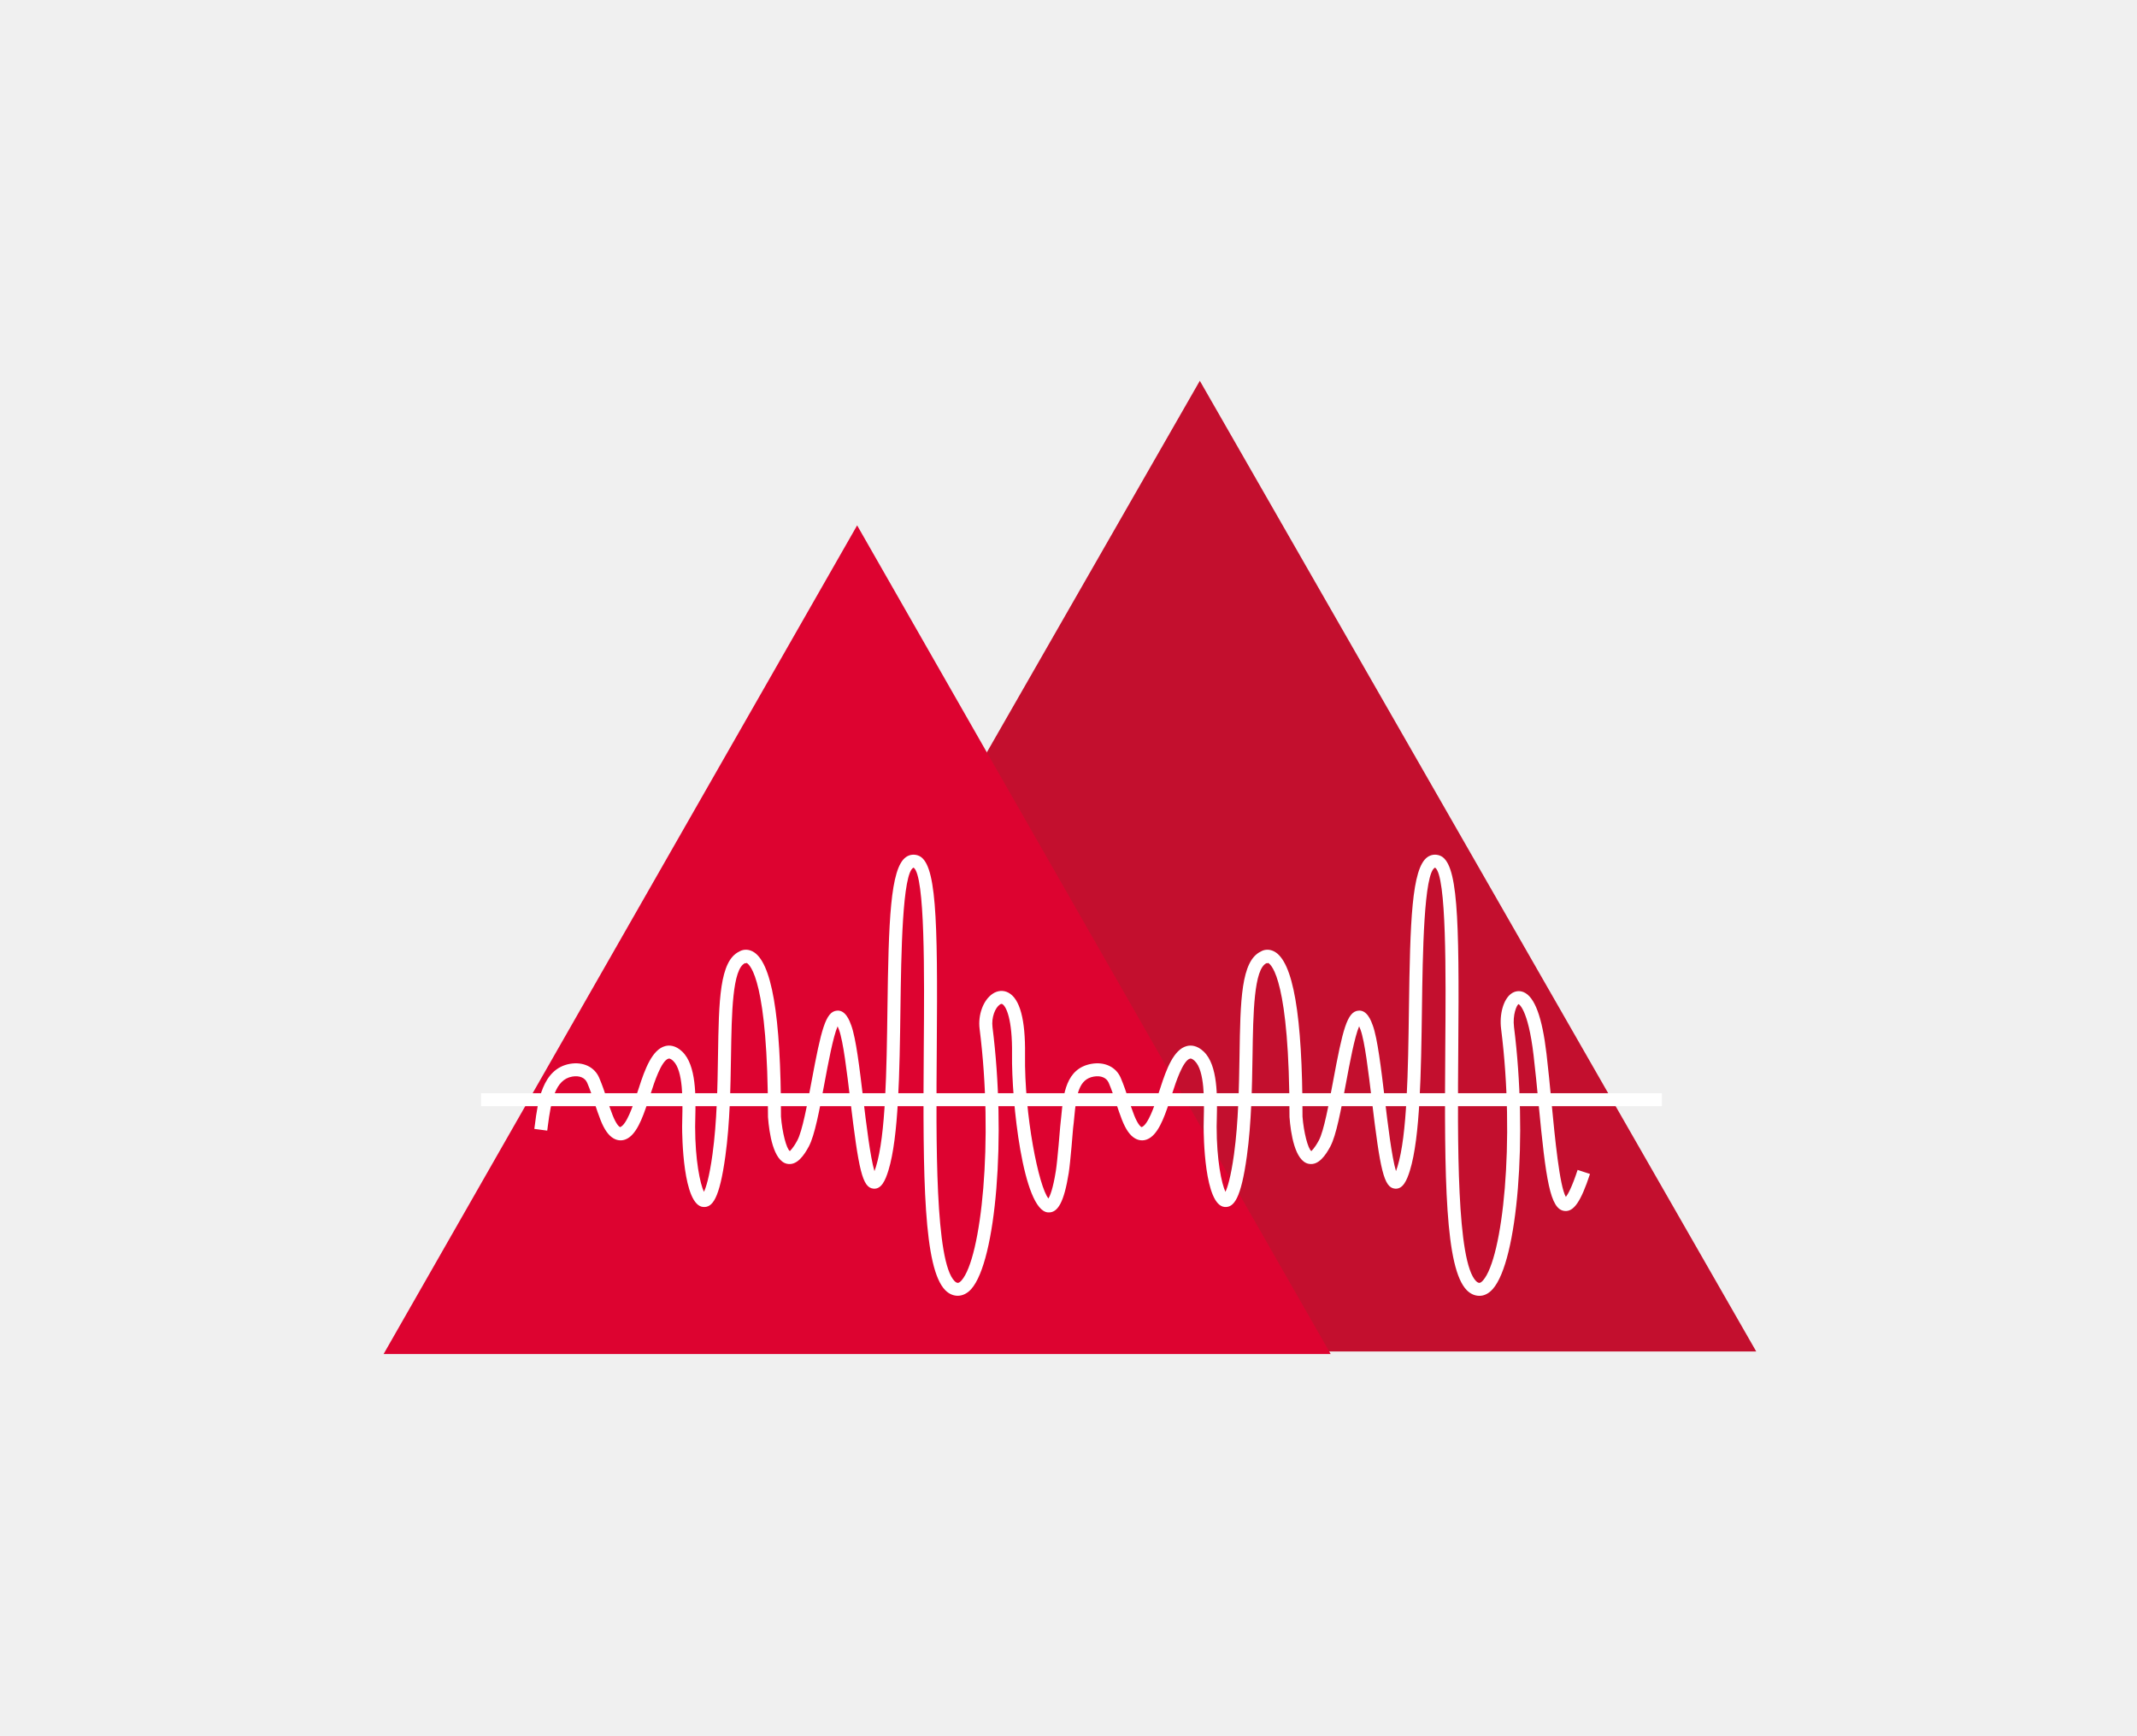
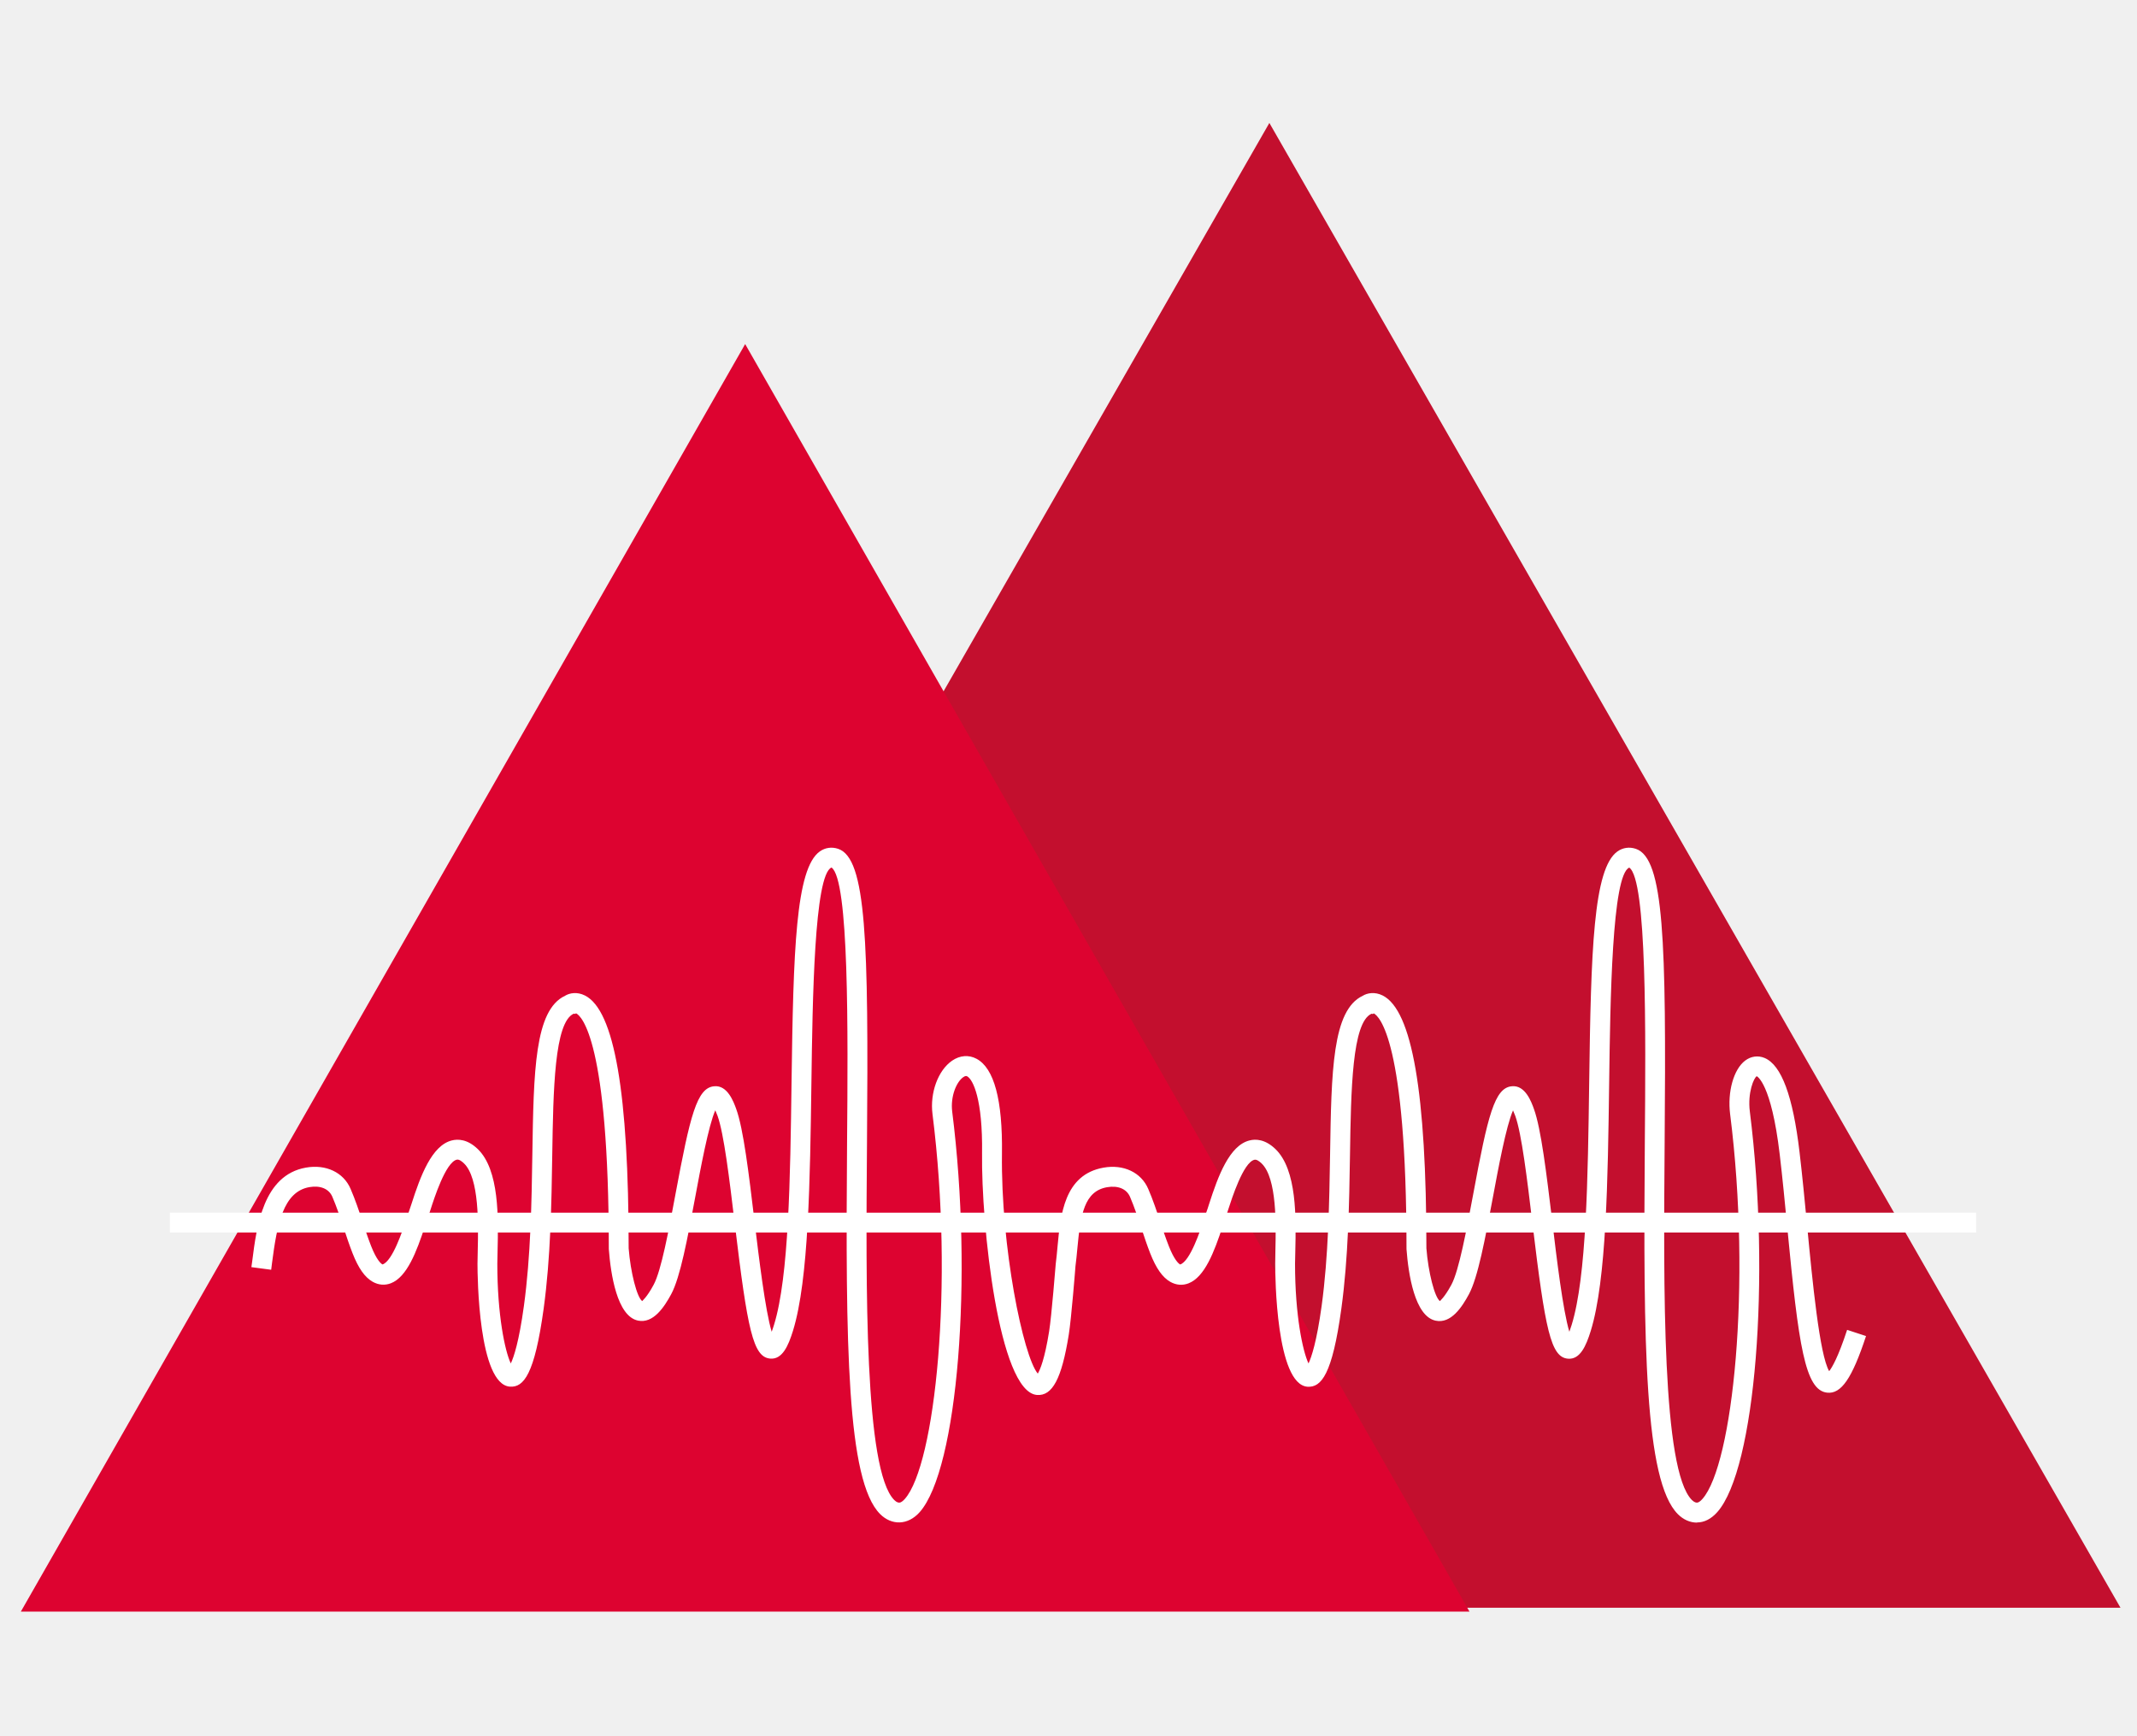
- <svg xmlns="http://www.w3.org/2000/svg" width="564" zoomAndPan="magnify" viewBox="0 0 422.88 343.5" height="458" preserveAspectRatio="xMidYMid meet" version="1.0">
-   <defs>
-     <clipPath id="id1">
-       <path d="M 127.297 75.375 L 347.57 75.375 L 347.57 267.527 L 127.297 267.527 Z M 127.297 75.375 " clip-rule="nonzero" />
-     </clipPath>
-     <clipPath id="id2">
-       <path d="M 75.871 104 L 263.336 104 L 263.336 268.031 L 75.871 268.031 Z M 75.871 104 " clip-rule="nonzero" />
-     </clipPath>
-     <clipPath id="id3">
-       <path d="M 105 169.023 L 315 169.023 L 315 256.898 L 105 256.898 Z M 105 169.023 " clip-rule="nonzero" />
-     </clipPath>
-   </defs>
-   <g clip-path="url(#id1)">
-     <path fill="#c30f2e" d="M 237.434 75.379 L 347.57 267.527 L 127.297 267.527 L 237.434 75.379 " fill-opacity="1" fill-rule="nonzero" />
-   </g>
-   <g clip-path="url(#id2)">
-     <path fill="#dd0330" d="M 169.602 104 L 263.332 268.031 L 75.871 268.031 L 169.602 104 " fill-opacity="1" fill-rule="nonzero" />
-   </g>
-   <path fill="#ffffff" d="M 328.895 218.969 L 95.152 218.969 L 95.152 216.402 L 328.895 216.402 L 328.895 218.969 " fill-opacity="1" fill-rule="nonzero" />
-   <g clip-path="url(#id3)">
-     <path fill="#ffffff" d="M 292.785 256.512 C 291.871 256.512 291.012 256.133 290.293 255.414 C 286 251.102 285.812 233.566 286.02 207.305 C 286.137 192.953 286.293 173.297 284.004 171.746 C 281.77 172.672 281.547 188.91 281.402 199.66 C 281.23 212.168 281.055 225.109 279.023 231.699 C 278.418 233.652 277.637 235.441 276.066 235.297 C 273.852 235.102 273.137 231.605 271.484 217.809 C 270.797 212.078 270.086 206.156 269.254 203.863 C 269.145 203.574 269.051 203.344 268.969 203.164 C 268.082 205.168 267.059 210.676 266.348 214.5 C 265.363 219.781 264.434 224.77 263.27 226.945 C 262.371 228.617 260.945 230.797 258.953 230.375 C 256.238 229.805 255.426 224.332 255.184 221.121 C 255.184 194.105 251.648 190.961 250.941 190.605 L 250.828 190.691 L 250.656 190.652 C 248.133 191.754 247.996 200.516 247.867 208.988 C 247.766 215.203 247.656 222.246 246.75 228.836 C 245.574 237.379 244.152 239.027 242.383 238.926 C 238.309 238.648 238.191 224.617 238.191 223.02 C 238.191 222.52 238.203 221.93 238.219 221.277 C 238.297 218.012 238.438 211.938 236.43 210.023 C 236.164 209.77 235.789 209.477 235.496 209.559 C 234.066 209.918 232.582 214.562 232.09 216.09 C 231.934 216.574 231.809 216.973 231.703 217.246 C 231.621 217.473 231.516 217.793 231.391 218.18 C 230.309 221.465 229.078 224.742 226.977 225.551 C 226.199 225.852 225.387 225.785 224.625 225.355 C 223.613 224.781 222.789 223.609 222.02 221.66 C 221.598 220.582 221.238 219.488 220.871 218.391 C 220.426 217.051 219.969 215.664 219.402 214.348 C 218.957 213.324 217.848 212.863 216.434 213.113 C 213.496 213.637 213.004 216.605 212.59 221.074 C 212.516 221.852 212.445 222.613 212.348 223.332 C 212.336 223.543 211.816 230.102 211.484 232.188 C 210.566 237.906 209.359 240.16 207.355 239.996 C 202.41 239.574 200.141 217.883 200.262 208.719 C 200.355 201.723 199.09 199.168 198.332 198.762 C 198.254 198.727 198.133 198.66 197.844 198.863 C 196.949 199.469 196.152 201.355 196.398 203.336 C 199.121 224.902 197.113 249.602 192.195 255.164 C 190.645 256.914 188.535 256.891 187.066 255.414 C 182.77 251.102 182.59 233.566 182.793 207.305 C 182.91 192.953 183.062 173.297 180.777 171.746 C 178.543 172.672 178.324 188.91 178.176 199.66 C 178.004 212.168 177.828 225.109 175.793 231.699 C 175.188 233.652 174.406 235.441 172.84 235.297 C 170.621 235.102 169.91 231.605 168.254 217.809 C 167.566 212.078 166.855 206.156 166.023 203.863 C 165.918 203.574 165.824 203.344 165.738 203.164 C 164.855 205.168 163.832 210.676 163.121 214.5 C 162.137 219.781 161.207 224.77 160.039 226.945 C 159.141 228.617 157.715 230.797 155.727 230.375 C 153.012 229.805 152.199 224.332 151.957 221.121 C 151.953 194.105 148.422 190.961 147.715 190.605 L 147.602 190.691 L 147.426 190.652 C 144.906 191.754 144.77 200.516 144.637 208.988 C 144.539 215.203 144.43 222.246 143.523 228.836 C 142.348 237.379 140.938 239.043 139.16 238.926 C 135.078 238.648 134.961 224.617 134.961 223.02 C 134.961 222.52 134.977 221.93 134.992 221.277 C 135.07 218.012 135.211 211.938 133.203 210.023 C 132.938 209.77 132.562 209.477 132.27 209.559 C 130.84 209.918 129.352 214.562 128.867 216.09 C 128.711 216.57 128.578 216.973 128.48 217.246 C 128.395 217.469 128.289 217.789 128.164 218.176 C 127.082 221.461 125.852 224.742 123.754 225.551 C 122.973 225.852 122.156 225.785 121.398 225.355 C 120.387 224.781 119.559 223.609 118.793 221.66 C 118.371 220.582 118.008 219.488 117.645 218.391 C 117.199 217.051 116.738 215.664 116.172 214.348 C 115.73 213.324 114.617 212.863 113.203 213.113 C 109.82 213.715 109.02 217.91 108.375 222.918 L 108.262 223.809 L 105.703 223.469 L 105.824 222.594 C 106.383 218.203 107.234 211.566 112.754 210.59 C 115.352 210.129 117.621 211.207 118.535 213.332 C 119.148 214.754 119.629 216.191 120.09 217.586 C 120.434 218.637 120.785 219.688 121.191 220.727 C 121.906 222.539 122.461 223.008 122.668 223.121 C 123.961 222.719 125.281 218.699 125.719 217.375 C 125.855 216.949 125.973 216.598 126.066 216.348 C 126.156 216.102 126.273 215.742 126.414 215.309 C 127.578 211.668 129.039 207.727 131.633 207.07 C 132.426 206.867 133.652 206.895 134.984 208.168 C 137.812 210.867 137.664 217.168 137.566 221.34 C 137.551 221.965 137.535 222.535 137.535 223.02 C 137.535 229.676 138.523 234.328 139.277 235.926 C 139.668 235.109 140.336 233.133 140.973 228.488 C 141.855 222.051 141.969 215.09 142.062 208.949 C 142.234 198.082 142.355 190.203 146.289 188.352 C 146.875 187.992 147.848 187.797 148.875 188.316 C 152.68 190.23 154.527 200.93 154.527 221.023 C 154.766 224.129 155.602 227.398 156.289 227.867 C 156.293 227.797 156.852 227.453 157.77 225.734 C 158.75 223.91 159.727 218.66 160.586 214.031 C 162.488 203.828 163.352 200.246 165.602 200.059 C 167.316 199.891 168.109 202.07 168.441 202.988 C 169.379 205.559 170.074 211.359 170.809 217.504 C 171.383 222.27 172.199 229.074 173.031 231.828 C 173.121 231.586 173.223 231.297 173.332 230.941 C 175.258 224.703 175.434 211.957 175.602 199.625 C 175.836 182.496 176.137 171.883 179.262 169.668 C 179.957 169.176 180.805 169.055 181.633 169.332 C 185.293 170.547 185.574 181.277 185.367 207.328 C 185.219 226.219 185.035 249.73 188.895 253.605 C 189.23 253.945 189.469 253.945 189.555 253.945 C 189.734 253.945 189.992 253.773 190.266 253.465 C 194.172 249.047 196.645 225.848 193.844 203.66 C 193.496 200.898 194.562 197.996 196.383 196.746 C 197.387 196.055 198.543 195.965 199.543 196.5 C 201.82 197.711 202.926 201.832 202.836 208.754 C 202.676 220.84 205.578 234.984 207.473 237.242 C 207.773 236.742 208.367 235.371 208.938 231.781 C 209.258 229.797 209.785 223.129 209.793 223.062 C 209.887 222.309 209.957 221.578 210.023 220.836 C 210.414 216.672 210.895 211.492 215.98 210.59 C 218.574 210.129 220.844 211.203 221.762 213.332 C 222.375 214.754 222.852 216.191 223.312 217.586 C 223.664 218.637 224.016 219.688 224.422 220.727 C 225.133 222.539 225.691 223.008 225.895 223.121 C 227.188 222.719 228.512 218.699 228.945 217.379 C 229.086 216.953 229.203 216.598 229.293 216.348 C 229.387 216.105 229.5 215.742 229.637 215.309 C 230.805 211.668 232.266 207.727 234.863 207.07 C 235.648 206.867 236.879 206.895 238.211 208.168 C 241.039 210.867 240.891 217.168 240.797 221.34 C 240.777 221.965 240.762 222.535 240.762 223.02 C 240.762 229.676 241.75 234.328 242.504 235.926 C 242.891 235.109 243.559 233.133 244.203 228.488 C 245.086 222.051 245.191 215.09 245.293 208.949 C 245.461 198.082 245.582 190.203 249.516 188.352 C 250.102 187.992 251.074 187.797 252.105 188.316 C 255.906 190.23 257.758 200.93 257.758 221.023 C 257.996 224.129 258.832 227.398 259.516 227.867 C 259.523 227.797 260.074 227.453 261 225.734 C 261.98 223.91 262.953 218.66 263.816 214.031 C 265.711 203.828 266.578 200.246 268.828 200.059 C 270.547 199.891 271.34 202.07 271.672 202.988 C 272.605 205.559 273.301 211.359 274.043 217.504 C 274.609 222.27 275.426 229.074 276.262 231.828 C 276.348 231.586 276.449 231.297 276.559 230.941 C 278.484 224.703 278.656 211.957 278.828 199.625 C 279.059 182.496 279.363 171.883 282.488 169.668 C 283.188 169.176 284.031 169.055 284.859 169.332 C 288.523 170.547 288.805 181.277 288.594 207.328 C 288.445 226.219 288.262 249.73 292.117 253.605 C 292.461 253.945 292.695 253.945 292.785 253.945 C 292.961 253.945 293.219 253.773 293.488 253.465 C 297.402 249.047 299.871 225.848 297.07 203.66 C 296.707 200.77 297.527 197.855 299.023 196.734 C 299.777 196.164 300.695 196.047 301.539 196.402 C 303.719 197.332 305.195 201.316 306.055 208.59 C 306.414 211.637 306.734 214.93 307.043 218.18 C 307.723 225.273 308.645 234.832 309.891 236.934 C 310.273 236.445 311.055 235.125 312.215 231.586 L 314.664 232.387 C 312.863 237.859 311.453 239.922 309.617 239.711 C 306.762 239.395 305.938 233.625 304.48 218.426 C 304.172 215.191 303.855 211.918 303.496 208.887 C 302.402 199.609 300.543 198.77 300.523 198.762 C 300.16 198.945 299.316 200.875 299.629 203.336 C 302.344 224.902 300.344 249.605 295.422 255.164 C 294.629 256.059 293.738 256.512 292.785 256.512 " fill-opacity="1" fill-rule="nonzero" />
-   </g>
+ <svg xmlns="http://www.w3.org/2000/svg" version="1.1" width="1261" height="1024" viewBox="0 0 1261 1024">
+   <g id="icomoon-ignore">
+ </g>
+   <path fill="#c30f2e" d="M749.030 72.553l502.212 876.174h-1004.424l502.212-876.174z" />
+   <path fill="#dd0330" d="M439.714 203.062l427.393 747.966h-854.805l427.393-747.966z" />
+   <path fill="#fff" d="M1166.083 727.321h-1065.848v-11.7h1065.848v11.7z" />
+   <path fill="#fff" d="M1001.427 898.513c-4.17 0-8.081-1.719-11.365-5.002-19.584-19.662-20.428-99.614-19.488-219.382 0.539-65.443 1.252-155.065-9.183-162.14-10.197 4.224-11.203 78.257-11.862 127.28-0.779 57.038-1.588 116.054-10.856 146.097-2.755 8.902-6.32 17.068-13.492 16.409-10.1-0.886-13.353-16.84-20.902-79.737-3.133-26.132-6.374-53.138-10.166-63.586-0.497-1.318-0.929-2.366-1.306-3.187-4.050 9.129-8.717 34.255-11.958 51.682-4.493 24.089-8.729 46.83-14.043 56.757-4.104 7.626-10.598 17.565-19.673 15.642-12.37-2.594-16.085-27.558-17.187-42.205 0-123.195-16.128-137.53-19.338-139.141l-0.509 0.389-0.779-0.173c-11.515 5.014-12.131 44.973-12.725 83.613-0.455 28.336-0.971 60.453-5.098 90.496-5.368 38.945-11.85 46.464-19.92 46.009-18.571-1.264-19.11-65.239-19.11-72.53 0-2.289 0.054-4.979 0.12-7.95 0.347-14.887 0.994-42.595-8.166-51.323-1.21-1.156-2.917-2.486-4.266-2.127-6.524 1.642-13.288 22.825-15.534 29.774-0.713 2.204-1.276 4.019-1.761 5.272-0.378 1.037-0.863 2.486-1.426 4.266-4.937 14.983-10.544 29.924-20.135 33.608-3.553 1.372-7.249 1.060-10.717-0.886-4.613-2.624-8.363-7.962-11.873-16.852-1.923-4.925-3.565-9.896-5.23-14.917-2.031-6.104-4.116-12.424-6.698-18.44-2.031-4.667-7.087-6.763-13.546-5.638-13.395 2.378-15.642 15.923-17.523 36.298-0.335 3.553-0.659 7.021-1.102 10.305-0.054 0.971-2.42 30.864-3.942 40.371-4.181 26.078-9.681 36.352-18.829 35.616-22.556-1.923-32.895-100.843-32.344-142.629 0.432-31.901-5.337-43.547-8.794-45.404-0.347-0.162-0.917-0.455-2.235 0.455-4.073 2.755-7.704 11.365-6.59 20.386 12.413 98.338 3.253 210.959-19.164 236.323-7.075 7.973-16.69 7.865-23.388 1.144-19.596-19.662-20.417-99.614-19.488-219.382 0.539-65.443 1.222-155.065-9.183-162.14-10.197 4.224-11.191 78.257-11.862 127.28-0.779 57.038-1.588 116.054-10.867 146.097-2.755 8.902-6.32 17.068-13.461 16.409-10.112-0.886-13.353-16.84-20.914-79.737-3.133-26.132-6.374-53.138-10.166-63.586-0.486-1.318-0.917-2.366-1.306-3.187-4.019 9.129-8.686 34.255-11.927 51.682-4.493 24.089-8.729 46.83-14.054 56.757-4.104 7.626-10.598 17.565-19.662 15.642-12.37-2.594-16.085-27.558-17.187-42.205-0.012-123.195-16.128-137.53-19.338-139.141l-0.509 0.389-0.809-0.173c-11.484 5.014-12.12 44.973-12.725 83.613-0.443 28.336-0.94 60.453-5.068 90.496-5.368 38.945-11.796 46.549-19.889 46.009-18.613-1.264-19.153-65.239-19.153-72.53 0-2.289 0.066-4.979 0.15-7.95 0.347-14.887 0.994-42.595-8.166-51.323-1.21-1.156-2.917-2.486-4.266-2.127-6.524 1.642-13.299 22.825-15.523 29.774-0.713 2.193-1.318 4.019-1.761 5.272-0.389 1.006-0.875 2.474-1.438 4.235-4.937 14.983-10.544 29.936-20.105 33.639-3.565 1.372-7.291 1.060-10.748-0.886-4.613-2.624-8.393-7.962-11.873-16.852-1.923-4.925-3.576-9.896-5.23-14.917-2.031-6.104-4.127-12.424-6.709-18.44-2.019-4.667-7.087-6.763-13.546-5.638-15.426 2.744-19.068 21.866-22.016 44.703l-0.509 4.062-11.677-1.545 0.551-3.996c2.54-20.028 6.428-50.287 31.608-54.738 11.85-2.096 22.19 2.809 26.359 12.509 2.798 6.482 4.99 13.029 7.087 19.392 1.576 4.786 3.175 9.592 5.014 14.324 3.253 8.274 5.781 10.394 6.74 10.921 5.889-1.827 11.916-20.159 13.904-26.197 0.617-1.935 1.156-3.553 1.588-4.678 0.401-1.114 0.94-2.755 1.588-4.732 5.314-16.594 11.97-34.579 23.789-37.562 3.619-0.929 9.214-0.809 15.276 5.002 12.898 12.305 12.228 41.030 11.765 60.064-0.066 2.852-0.15 5.445-0.15 7.669 0 30.355 4.505 51.562 7.95 58.853 1.773-3.726 4.829-12.736 7.734-33.92 4.019-29.361 4.547-61.1 4.979-89.101 0.779-49.562 1.33-85.482 19.272-93.93 2.678-1.642 7.099-2.528 11.796-0.162 17.349 8.729 25.766 57.524 25.766 149.134 1.091 14.162 4.894 29.061 8.027 31.2 0.012-0.324 2.57-1.881 6.752-9.723 4.463-8.328 8.933-32.267 12.844-53.366 8.675-46.518 12.617-62.861 22.879-63.705 7.812-0.767 11.43 9.172 12.952 13.353 4.278 11.711 7.453 38.167 10.802 66.198 2.624 21.735 6.351 52.761 10.143 65.324 0.401-1.102 0.875-2.42 1.372-4.050 8.783-28.444 9.592-86.573 10.34-142.802 1.060-78.114 2.432-126.501 16.69-136.602 3.175-2.247 7.033-2.798 10.813-1.534 16.69 5.542 17.966 54.468 17.026 173.265-0.671 86.141-1.522 193.359 16.085 211.012 1.534 1.545 2.624 1.545 3.014 1.545 0.821 0 1.989-0.779 3.241-2.193 17.804-20.147 29.091-125.938 16.313-227.098-1.588-12.586 3.283-25.82 11.58-31.523 4.571-3.145 9.842-3.565 14.401-1.114 10.382 5.53 15.426 24.317 15.006 55.882-0.725 55.115 12.509 119.599 21.141 129.904 1.372-2.289 4.073-8.524 6.686-24.91 1.468-9.052 3.858-39.462 3.9-39.755 0.432-3.445 0.755-6.763 1.048-10.154 1.773-18.991 3.966-42.606 27.168-46.722 11.819-2.096 22.178 2.798 26.359 12.509 2.798 6.482 4.979 13.029 7.075 19.392 1.599 4.786 3.199 9.592 5.056 14.324 3.241 8.274 5.781 10.394 6.709 10.921 5.889-1.827 11.927-20.159 13.904-26.186 0.647-1.935 1.168-3.565 1.588-4.709 0.432-1.102 0.94-2.755 1.576-4.732 5.326-16.594 11.981-34.579 23.831-37.562 3.576-0.929 9.183-0.809 15.264 5.002 12.898 12.305 12.228 41.030 11.796 60.064-0.096 2.852-0.162 5.445-0.162 7.669 0 30.355 4.505 51.562 7.95 58.853 1.761-3.726 4.817-12.736 7.746-33.92 4.019-29.361 4.505-61.1 4.979-89.101 0.767-49.562 1.318-85.482 19.261-93.93 2.678-1.642 7.099-2.528 11.808-0.162 17.338 8.729 25.766 57.524 25.766 149.134 1.091 14.162 4.894 29.061 8.016 31.2 0.042-0.324 2.54-1.881 6.763-9.723 4.463-8.328 8.902-32.267 12.844-53.366 8.632-46.518 12.586-62.861 22.849-63.705 7.842-0.767 11.461 9.172 12.964 13.353 4.266 11.711 7.422 38.167 10.813 66.198 2.582 21.735 6.308 52.761 10.112 65.324 0.389-1.102 0.863-2.42 1.36-4.050 8.783-28.444 9.561-86.573 10.34-142.802 1.048-78.114 2.432-126.501 16.69-136.602 3.187-2.247 7.033-2.798 10.813-1.534 16.702 5.542 17.997 54.468 17.026 173.265-0.671 86.141-1.522 193.359 16.074 211.012 1.576 1.545 2.636 1.545 3.037 1.545 0.809 0 1.977-0.779 3.199-2.193 17.846-20.147 29.103-125.938 16.324-227.098-1.653-13.18 2.085-26.467 8.902-31.577 3.445-2.594 7.626-3.133 11.472-1.522 9.939 4.235 16.679 22.405 20.59 55.57 1.642 13.893 3.091 28.918 4.505 43.72 3.091 32.344 7.303 75.933 12.975 85.525 1.75-2.235 5.314-8.243 10.598-24.382l11.16 3.661c-8.22 24.964-14.648 34.363-23.010 33.392-13.018-1.438-16.787-27.743-23.43-97.063-1.414-14.756-2.852-29.666-4.493-43.493-4.99-42.294-13.461-46.129-13.557-46.171-1.653 0.832-5.499 9.646-4.073 20.86 12.37 98.338 3.253 210.989-19.176 236.323-3.619 4.073-7.68 6.147-12.023 6.147z" />
</svg>
